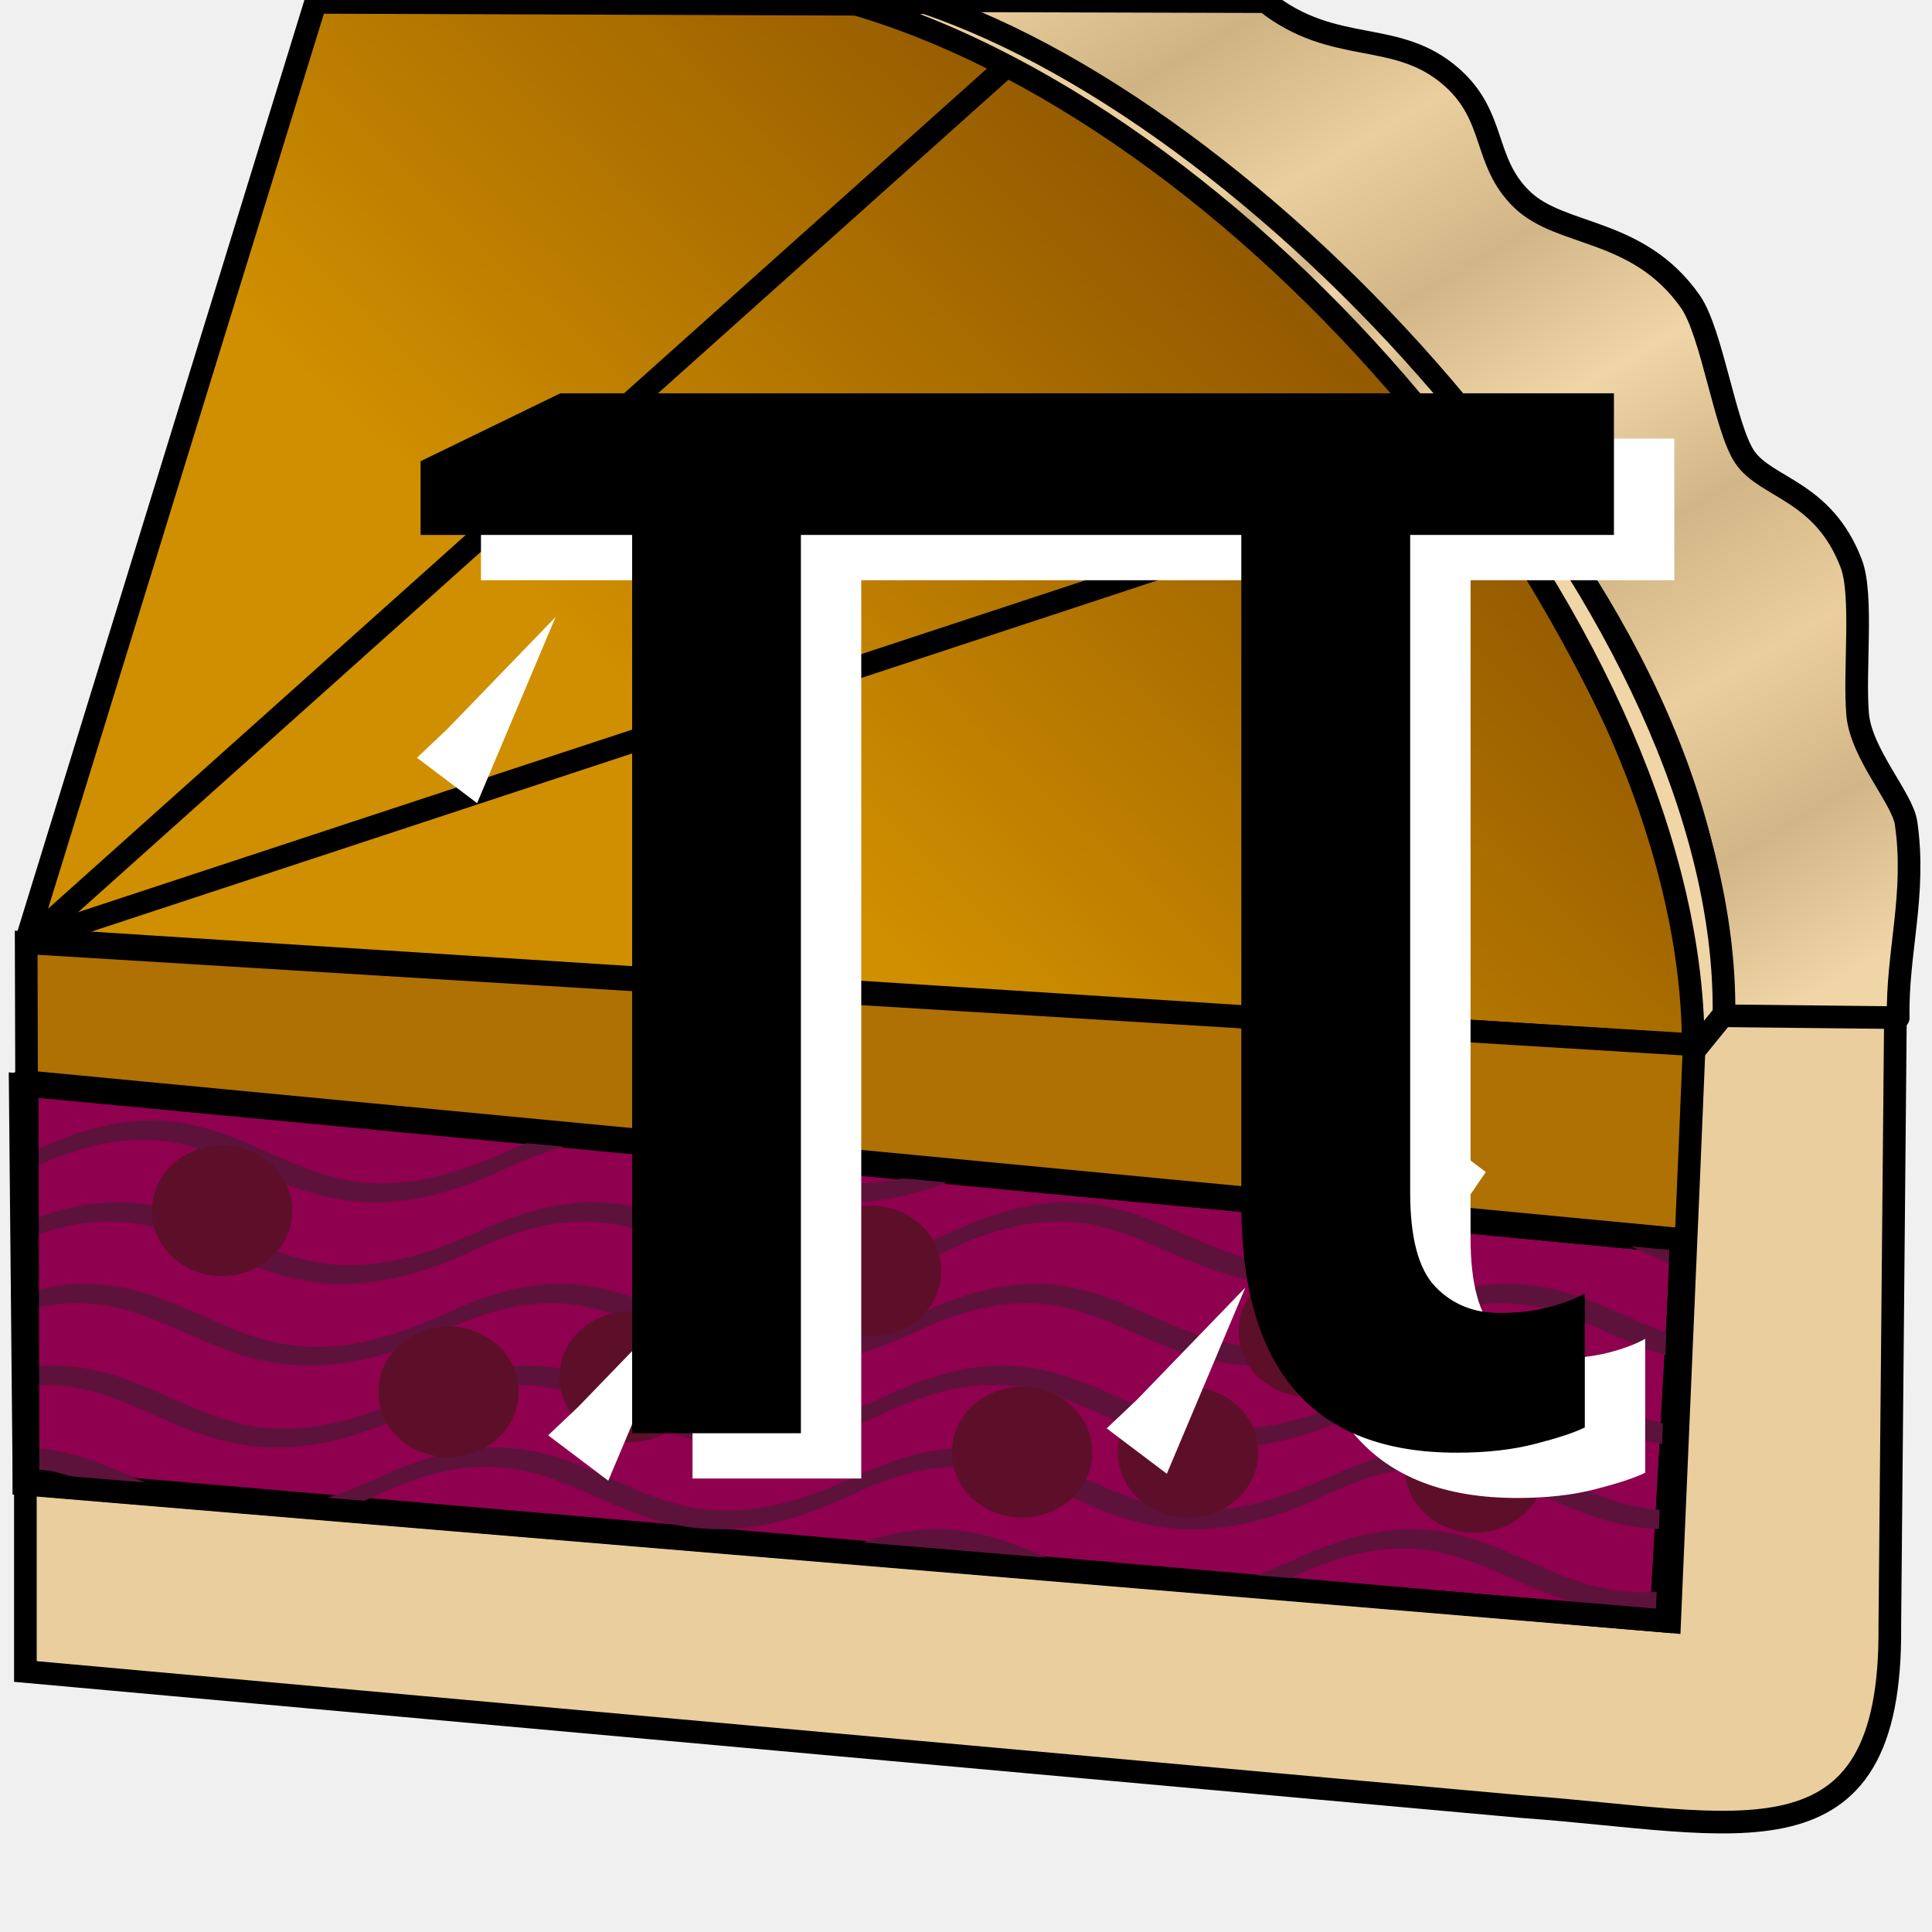
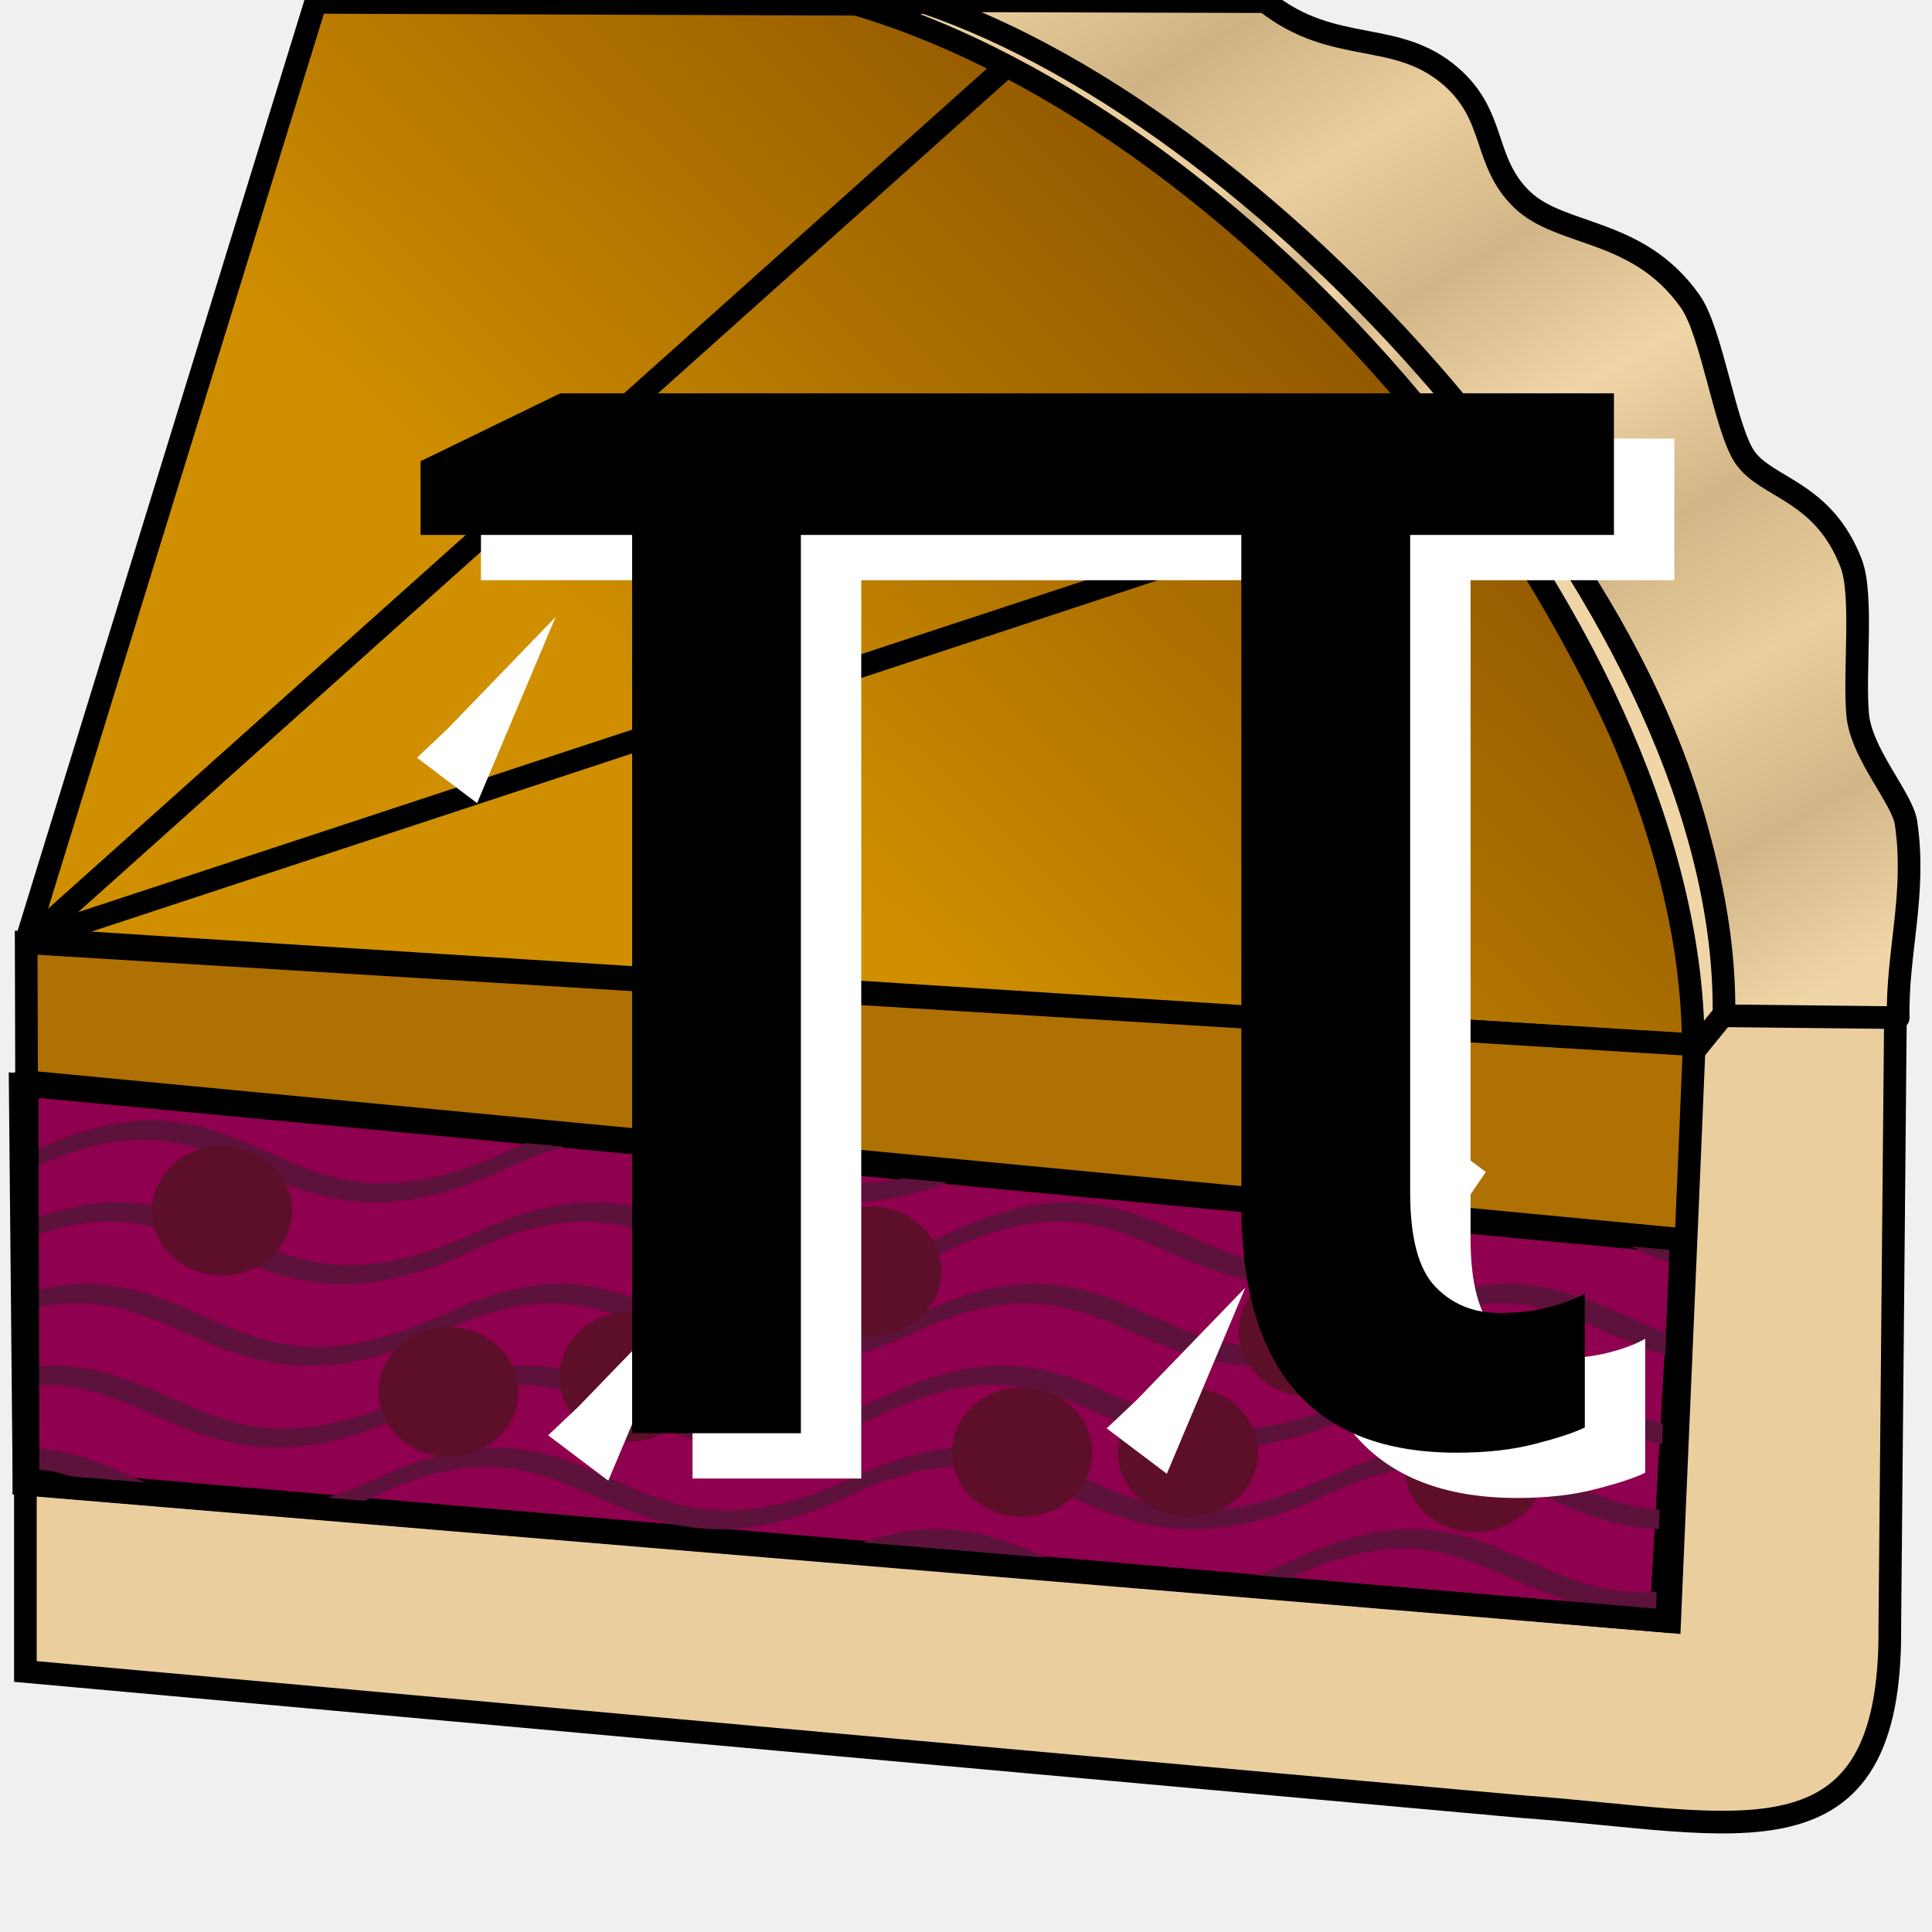
<svg xmlns="http://www.w3.org/2000/svg" xmlns:ns2="http://www.openswatchbook.org/uri/2009/osb" xmlns:xlink="http://www.w3.org/1999/xlink" width="256" height="256" id="svg2" version="1.1">
  <defs id="defs4">
    <pattern xlink:href="#pattern6416" id="pattern6519" patternTransform="matrix(2.089807,0,-0.8324396,2.091248,-368.0913,-8.447575)" />
    <linearGradient id="linearGradient6421" ns2:paint="solid">
      <stop style="stop-color:#8f004f;stop-opacity:1;" offset="0" id="stop6423" />
    </linearGradient>
    <linearGradient id="linearGradient5443">
      <stop style="stop-color:#eace9d;stop-opacity:1;" offset="0" id="stop5445" />
      <stop id="stop3440" offset="0.125" style="stop-color:#cfb382;stop-opacity:1;" />
      <stop id="stop5455" offset="0.25" style="stop-color:#eace9d;stop-opacity:1;" />
      <stop style="stop-color:#d2b687;stop-opacity:1;" offset="0.375" id="stop3442" />
      <stop id="stop5453" offset="0.5" style="stop-color:#f0d5a6;stop-opacity:1;" />
      <stop style="stop-color:#d2b687;stop-opacity:1;" offset="0.625" id="stop3444" />
      <stop style="stop-color:#eace9d;stop-opacity:1;" offset="0.75" id="stop5461" />
      <stop id="stop3446" offset="0.875" style="stop-color:#d2b687;stop-opacity:1;" />
      <stop id="stop5451" offset="1" style="stop-color:#f0d5a6;stop-opacity:1;" />
    </linearGradient>
    <linearGradient id="linearGradient5431">
      <stop style="stop-color:#d08f00;stop-opacity:1;" offset="0" id="stop5433" />
      <stop id="stop5439" offset="1" style="stop-color:#7a4300;stop-opacity:1;" />
    </linearGradient>
    <linearGradient xlink:href="#linearGradient5431" id="linearGradient5437" x1="412.679" y1="437.719" x2="459.515" y2="389.485" gradientUnits="userSpaceOnUse" gradientTransform="matrix(2.089807,0,0,2.091248,-759.7879,-8.446739)" />
    <linearGradient xlink:href="#linearGradient5443" id="linearGradient5449" x1="444.878" y1="373.112" x2="485.714" y2="443.791" gradientUnits="userSpaceOnUse" gradientTransform="matrix(2.089807,0,0,2.091248,-759.7879,-8.446739)" />
    <pattern patternUnits="userSpaceOnUse" width="102.14" height="109" patternTransform="translate(-0.7599997,-3.57)" id="pattern6061">
      <circle transform="matrix(10,0,0,10,0.7599997,3.57)" id="circle5973" r="0.45" cy="0.81" cx="2.567" style="fill:#4c062d;fill-opacity:1;stroke:none" />
      <circle transform="matrix(10,0,0,10,0.7599997,3.57)" id="circle5975" r="0.45" cy="2.33" cx="3.048" style="fill:#4c062d;fill-opacity:1;stroke:none" />
      <circle transform="matrix(10,0,0,10,0.7599997,3.57)" id="circle5977" r="0.45" cy="2.415" cx="4.418" style="fill:#4c062d;fill-opacity:1;stroke:none" />
      <circle transform="matrix(10,0,0,10,0.7599997,3.57)" id="circle5979" r="0.45" cy="3.029" cx="1.844" style="fill:#4c062d;fill-opacity:1;stroke:none" />
      <circle transform="matrix(10,0,0,10,0.7599997,3.57)" id="circle5981" r="0.45" cy="1.363" cx="6.08" style="fill:#4c062d;fill-opacity:1;stroke:none" />
      <circle transform="matrix(10,0,0,10,0.7599997,3.57)" id="circle5983" r="0.45" cy="4.413" cx="5.819" style="fill:#4c062d;fill-opacity:1;stroke:none" />
      <circle transform="matrix(10,0,0,10,0.7599997,3.57)" id="circle5985" r="0.45" cy="4.048" cx="4.305" style="fill:#4c062d;fill-opacity:1;stroke:none" />
      <circle transform="matrix(10,0,0,10,0.7599997,3.57)" id="circle5987" r="0.45" cy="3.045" cx="5.541" style="fill:#4c062d;fill-opacity:1;stroke:none" />
      <circle transform="matrix(10,0,0,10,0.7599997,3.57)" id="circle5989" r="0.45" cy="5.527" cx="4.785" style="fill:#4c062d;fill-opacity:1;stroke:none" />
      <circle transform="matrix(10,0,0,10,0.7599997,3.57)" id="circle5991" r="0.45" cy="5.184" cx="2.667" style="fill:#4c062d;fill-opacity:1;stroke:none" />
      <circle transform="matrix(10,0,0,10,0.7599997,3.57)" id="circle5993" r="0.45" cy="1.448" cx="7.965" style="fill:#4c062d;fill-opacity:1;stroke:none" />
      <circle transform="matrix(10,0,0,10,0.7599997,3.57)" id="circle5995" r="0.45" cy="5.049" cx="7.047" style="fill:#4c062d;fill-opacity:1;stroke:none" />
      <circle transform="matrix(10,0,0,10,0.7599997,3.57)" id="circle5997" r="0.45" cy="0.895" cx="4.34" style="fill:#4c062d;fill-opacity:1;stroke:none" />
      <circle transform="matrix(10,0,0,10,0.7599997,3.57)" id="circle5999" r="0.45" cy="0.34" cx="7.125" style="fill:#4c062d;fill-opacity:1;stroke:none" />
      <circle transform="matrix(10,0,0,10,0.7599997,3.57)" id="circle6001" r="0.45" cy="1.049" cx="9.553" style="fill:#4c062d;fill-opacity:1;stroke:none" />
      <circle transform="matrix(10,0,0,10,0.7599997,3.57)" id="circle6003" r="0.45" cy="2.689" cx="7.006" style="fill:#4c062d;fill-opacity:1;stroke:none" />
      <circle transform="matrix(10,0,0,10,0.7599997,3.57)" id="circle6005" r="0.45" cy="2.689" cx="8.909" style="fill:#4c062d;fill-opacity:1;stroke:none" />
      <circle transform="matrix(10,0,0,10,0.7599997,3.57)" id="circle6007" r="0.45" cy="4.407" cx="9.315" style="fill:#4c062d;fill-opacity:1;stroke:none" />
      <circle transform="matrix(10,0,0,10,0.7599997,3.57)" id="circle6009" r="0.45" cy="3.87" cx="7.82" style="fill:#4c062d;fill-opacity:1;stroke:none" />
      <circle transform="matrix(10,0,0,10,0.7599997,3.57)" id="circle6011" r="0.45" cy="5.948" cx="8.27" style="fill:#4c062d;fill-opacity:1;stroke:none" />
      <circle transform="matrix(10,0,0,10,0.7599997,3.57)" id="circle6013" r="0.45" cy="7.428" cx="7.973" style="fill:#4c062d;fill-opacity:1;stroke:none" />
      <circle transform="matrix(10,0,0,10,0.7599997,3.57)" id="circle6015" r="0.45" cy="8.072" cx="9.342" style="fill:#4c062d;fill-opacity:1;stroke:none" />
      <circle transform="matrix(10,0,0,10,0.7599997,3.57)" id="circle6017" r="0.45" cy="9.315" cx="8.206" style="fill:#4c062d;fill-opacity:1;stroke:none" />
      <circle transform="matrix(10,0,0,10,0.7599997,3.57)" id="circle6019" r="0.45" cy="9.475" cx="9.682" style="fill:#4c062d;fill-opacity:1;stroke:none" />
      <circle transform="matrix(10,0,0,10,0.7599997,3.57)" id="circle6021" r="0.45" cy="6.186" cx="9.688" style="fill:#4c062d;fill-opacity:1;stroke:none" />
      <circle transform="matrix(10,0,0,10,0.7599997,3.57)" id="circle6023" r="0.45" cy="6.296" cx="3.379" style="fill:#4c062d;fill-opacity:1;stroke:none" />
      <circle transform="matrix(10,0,0,10,0.7599997,3.57)" id="circle6025" r="0.45" cy="8.204" cx="2.871" style="fill:#4c062d;fill-opacity:1;stroke:none" />
      <circle transform="matrix(10,0,0,10,0.7599997,3.57)" id="circle6027" r="0.45" cy="8.719" cx="4.59" style="fill:#4c062d;fill-opacity:1;stroke:none" />
      <circle transform="matrix(10,0,0,10,0.7599997,3.57)" id="circle6029" r="0.45" cy="9.671" cx="3.181" style="fill:#4c062d;fill-opacity:1;stroke:none" />
      <circle transform="matrix(10,0,0,10,0.7599997,3.57)" id="circle6031" r="0.45" cy="7.315" cx="5.734" style="fill:#4c062d;fill-opacity:1;stroke:none" />
      <circle transform="matrix(10,0,0,10,0.7599997,3.57)" id="circle6033" r="0.45" cy="6.513" cx="6.707" style="fill:#4c062d;fill-opacity:1;stroke:none" />
      <circle transform="matrix(10,0,0,10,0.7599997,3.57)" id="circle6035" r="0.45" cy="9.67" cx="5.73" style="fill:#4c062d;fill-opacity:1;stroke:none" />
      <circle transform="matrix(10,0,0,10,0.7599997,3.57)" id="circle6037" r="0.45" cy="8.373" cx="6.535" style="fill:#4c062d;fill-opacity:1;stroke:none" />
      <circle transform="matrix(10,0,0,10,0.7599997,3.57)" id="circle6039" r="0.45" cy="7.154" cx="4.37" style="fill:#4c062d;fill-opacity:1;stroke:none" />
      <circle transform="matrix(10,0,0,10,0.7599997,3.57)" id="circle6041" r="0.45" cy="7.25" cx="0.622" style="fill:#4c062d;fill-opacity:1;stroke:none" />
      <circle transform="matrix(10,0,0,10,0.7599997,3.57)" id="circle6043" r="0.45" cy="5.679" cx="0.831" style="fill:#4c062d;fill-opacity:1;stroke:none" />
      <circle transform="matrix(10,0,0,10,0.7599997,3.57)" id="circle6045" r="0.45" cy="8.519" cx="1.257" style="fill:#4c062d;fill-opacity:1;stroke:none" />
      <circle transform="matrix(10,0,0,10,0.7599997,3.57)" id="circle6047" r="0.45" cy="6.877" cx="1.989" style="fill:#4c062d;fill-opacity:1;stroke:none" />
      <circle transform="matrix(10,0,0,10,0.7599997,3.57)" id="circle6049" r="0.45" cy="3.181" cx="0.374" style="fill:#4c062d;fill-opacity:1;stroke:none" />
      <circle transform="matrix(10,0,0,10,0.7599997,3.57)" id="circle6051" r="0.45" cy="1.664" cx="1.166" style="fill:#4c062d;fill-opacity:1;stroke:none" />
      <circle transform="matrix(10,0,0,10,0.7599997,3.57)" id="circle6053" r="0.45" cy="0.093" cx="1.151" style="fill:#4c062d;fill-opacity:1;stroke:none" />
      <circle transform="matrix(10,0,0,10,0.7599997,3.57)" id="circle6055" r="0.45" cy="10.093" cx="1.151" style="fill:#4c062d;fill-opacity:1;stroke:none" />
      <circle transform="matrix(10,0,0,10,0.7599997,3.57)" id="circle6057" r="0.45" cy="4.451" cx="1.302" style="fill:#4c062d;fill-opacity:1;stroke:none" />
      <circle transform="matrix(10,0,0,10,0.7599997,3.57)" id="circle6059" r="0.45" cy="3.763" cx="3.047" style="fill:#4c062d;fill-opacity:1;stroke:none" />
    </pattern>
    <pattern patternUnits="userSpaceOnUse" width="30.076" height="5.18" patternTransform="translate(-0.01,-4.0260977e-4)" id="pattern6416">
      <path id="path6414" d="m 7.607,0.061 c -2.518,-0.248 -4.941,0.241 -7.607,1.727 l 0,1.273 c 2.783,-1.63 5.183,-2.009 7.482,-1.781 2.298,0.228 4.497,1.081 6.781,1.938 4.567,1.713 9.551,3.458 15.813,-0.157 l -0.004,-1.273 c -6.44,3.709 -10.816,1.982 -15.371,0.273 -2.278,-0.854 -4.576,-1.75 -7.094,-2 z" style="fill:#5c123a;fill-opacity:1;stroke:none" />
    </pattern>
    <linearGradient xlink:href="#linearGradient6421" id="linearGradient6425" x1="364.349" y1="470.565" x2="470.73" y2="470.565" gradientUnits="userSpaceOnUse" gradientTransform="matrix(2.089807,0,0,2.091248,-759.7879,-8.446739)" />
    <linearGradient xlink:href="#linearGradient5443" id="linearGradient6523" gradientUnits="userSpaceOnUse" x1="468.158" y1="369.954" x2="481.488" y2="383.275" gradientTransform="matrix(2.089807,0,0,2.091248,-759.7879,-8.446739)" />
    <pattern xlink:href="#pattern6416-9" id="pattern6519-2" patternTransform="matrix(2.089807,0,-0.8324396,2.091248,-607.7257,-8.367125)" />
    <pattern patternUnits="userSpaceOnUse" width="30.076" height="5.18" patternTransform="translate(-0.01,-4.0260977e-4)" id="pattern6416-9">
      <path id="path6414-9" d="m 7.607,0.061 c -2.518,-0.248 -4.941,0.241 -7.607,1.727 l 0,1.273 c 2.783,-1.63 5.183,-2.009 7.482,-1.781 2.298,0.228 4.497,1.081 6.781,1.938 4.567,1.713 9.551,3.458 15.813,-0.157 l -0.004,-1.273 c -6.44,3.709 -10.816,1.982 -15.371,0.273 -2.278,-0.854 -4.576,-1.75 -7.094,-2 z" style="fill:#5c123a;fill-opacity:1;stroke:none" />
    </pattern>
    <linearGradient xlink:href="#linearGradient6421-0" id="linearGradient6425-6" x1="364.349" y1="470.565" x2="470.73" y2="470.565" gradientUnits="userSpaceOnUse" gradientTransform="matrix(2.089807,0,0,2.091248,-760.9645,-865.2777)" />
    <linearGradient id="linearGradient6421-0" ns2:paint="solid">
      <stop style="stop-color:#8f004f;stop-opacity:1;" offset="0" id="stop6423-2" />
    </linearGradient>
    <linearGradient xlink:href="#linearGradient6421-0" id="linearGradient3570" gradientUnits="userSpaceOnUse" gradientTransform="matrix(2.089807,0,0,2.091248,-999.4222,-8.366285)" x1="364.349" y1="470.565" x2="470.73" y2="470.565" />
  </defs>
  <g id="layer1" transform="translate(0,-796.3622)">
    <path style="fill:url(#linearGradient5437);fill-opacity:1;stroke:#000000;stroke-width:3;stroke-linecap:butt;stroke-linejoin:round;stroke-opacity:1;stroke-miterlimit:4;stroke-dasharray:none" d="m 3.573,920.763 38.237,-124.087 72.039,0.248 c 66.248,17.38 112.135,102.592 112.741,138.083 z" id="path3050" />
    <path style="fill:#af7004;fill-opacity:1;stroke:#000000;stroke-width:3;stroke-linecap:butt;stroke-linejoin:miter;stroke-opacity:1;stroke-miterlimit:4;stroke-dasharray:none" d="M 3.521,939.699 224.558,960.765 225.061,934.834 3.468,921.277 z" id="path3052" />
    <path style="fill:url(#linearGradient6425);fill-opacity:1;stroke:#000000;stroke-width:3;stroke-linecap:butt;stroke-linejoin:miter;stroke-opacity:1;stroke-miterlimit:4;stroke-dasharray:none" d="m 2.677,940.105 0.503,52.911 216.9,18.123 2.823,-50.143 z" id="path3054" />
    <path style="fill:#eace9d;fill-opacity:1;stroke:#000000;stroke-width:3;stroke-linecap:butt;stroke-linejoin:miter;stroke-opacity:1;stroke-miterlimit:4;stroke-dasharray:none" d="m 3.365,992.45 0,25.394 198.532,17.925 c 28.21,2.015 48.824,9.055 48.513,-23.9 l 0.746,-81.036 -26.496,0 -0.856,20.522 -2.568,59.885 z" id="path3056" />
    <path style="fill:url(#linearGradient5449);fill-opacity:1;stroke:#000000;stroke-width:3;stroke-linecap:butt;stroke-linejoin:round;stroke-opacity:1;stroke-miterlimit:4;stroke-dasharray:none" d="m 251.529,931.206 c -0.204,-8.511 2.421,-16.374 1.031,-25.809 -0.481,-3.264 -5.95,-9.158 -6.409,-14.349 -0.507,-5.738 0.743,-15.833 -0.849,-20.006 -3.721,-9.753 -11.289,-9.941 -14.118,-14.121 -2.607,-3.854 -4.339,-16.53 -7.211,-20.614 -6.93,-9.852 -17.13,-8.488 -22.319,-13.528 -5.19,-5.04 -3.342,-10.902 -9.264,-16.164 -7.332,-6.515 -15.556,-2.768 -24.705,-10.034 l -45.273,-0.129 c 44.288,20.682 107.346,77.651 105.485,134.5 z" id="path3058" />
    <path id="path6199" d="m 3.369,940.083 -0.189,52.933 216.9,18.123 2.823,-50.143 z" style="fill:none;stroke:#000000;stroke-width:3;stroke-linecap:butt;stroke-linejoin:miter;stroke-opacity:1;stroke-miterlimit:4;stroke-dasharray:none" />
    <path id="path6427" d="m 3.603,940.15 0.116,52.866 217.149,18.123 1.884,-50.516 z" style="fill:url(#pattern6519);fill-opacity:1;stroke:#000000;stroke-width:3;stroke-linecap:butt;stroke-linejoin:miter;stroke-opacity:1;stroke-miterlimit:4;stroke-dasharray:none" />
    <path id="path6521" d="m 113.318,796.881 c 53.629,15.754 111.555,84.917 111.044,138.871 l 4.074,-5.009 C 229.008,878.195 168.953,812.419 122.624,796.717 z" style="fill:url(#linearGradient6523);fill-opacity:1;stroke:#000000;stroke-width:3;stroke-linecap:butt;stroke-linejoin:round;stroke-opacity:1;stroke-miterlimit:4;stroke-dasharray:none" />
    <path style="fill:none;stroke:#000000;stroke-width:3;stroke-linecap:butt;stroke-linejoin:miter;stroke-opacity:1;stroke-miterlimit:4;stroke-dasharray:none" d="M 133.165,805.324 4.464,920.487" id="path6609" />
    <path style="fill:none;stroke:#000000;stroke-width:3;stroke-linecap:butt;stroke-linejoin:miter;stroke-opacity:1;stroke-miterlimit:4;stroke-dasharray:none" d="M 193.901,858.331 4.944,920.588" id="path6611" />
-     <path style="fill:#5d0f2a;fill-opacity:1;stroke:none" id="path3452" d="m 50.714,172.429 a 9.286,8.571 0 1 1 -18.571,0 9.286,8.571 0 1 1 18.571,0 z" transform="translate(-12,784.3622)" />
-     <path transform="translate(18,808.3622)" d="m 50.714,172.429 a 9.286,8.571 0 1 1 -18.571,0 9.286,8.571 0 1 1 18.571,0 z" id="path4222" style="fill:#5d0f2a;fill-opacity:1;stroke:none" />
-     <path style="fill:#5d0f2a;fill-opacity:1;stroke:none" id="path4224" d="m 50.714,172.429 a 9.286,8.571 0 1 1 -18.571,0 9.286,8.571 0 1 1 18.571,0 z" transform="translate(42,806.3622)" />
-     <path transform="translate(74,792.3622)" d="m 50.714,172.429 a 9.286,8.571 0 1 1 -18.571,0 9.286,8.571 0 1 1 18.571,0 z" id="path4226" style="fill:#5d0f2a;fill-opacity:1;stroke:none" />
-     <path style="fill:#5d0f2a;fill-opacity:1;stroke:none" id="path4228" d="m 50.714,172.429 a 9.286,8.571 0 1 1 -18.571,0 9.286,8.571 0 1 1 18.571,0 z" transform="translate(94,816.3622)" />
-     <path transform="translate(116,816.3622)" d="m 50.714,172.429 a 9.286,8.571 0 1 1 -18.571,0 9.286,8.571 0 1 1 18.571,0 z" id="path4230" style="fill:#5d0f2a;fill-opacity:1;stroke:none" />
-     <path style="fill:#5d0f2a;fill-opacity:1;stroke:none" id="path4232" d="m 50.714,172.429 a 9.286,8.571 0 1 1 -18.571,0 9.286,8.571 0 1 1 18.571,0 z" transform="translate(132,800.3622)" />
-     <path transform="translate(154,818.3622)" d="m 50.714,172.429 a 9.286,8.571 0 1 1 -18.571,0 9.286,8.571 0 1 1 18.571,0 z" id="path4234" style="fill:#5d0f2a;fill-opacity:1;stroke:none" />
+     <path style="fill:#5d0f2a;fill-opacity:1;stroke:none" id="path3452" d="m 50.714,172.429 c 0,4.734 -4.157,8.571 -9.286,8.571 -5.128,0 -9.286,-3.838 -9.286,-8.571 0,-4.734 4.157,-8.571 9.286,-8.571 5.128,0 9.286,3.838 9.286,8.571 z" transform="translate(-12,784.3622)" />
+     <path transform="translate(18,808.3622)" d="m 50.714,172.429 c 0,4.734 -4.157,8.571 -9.286,8.571 -5.128,0 -9.286,-3.838 -9.286,-8.571 0,-4.734 4.157,-8.571 9.286,-8.571 5.128,0 9.286,3.838 9.286,8.571 z" id="path4222" style="fill:#5d0f2a;fill-opacity:1;stroke:none" />
+     <path style="fill:#5d0f2a;fill-opacity:1;stroke:none" id="path4224" d="m 50.714,172.429 c 0,4.734 -4.157,8.571 -9.286,8.571 -5.128,0 -9.286,-3.838 -9.286,-8.571 0,-4.734 4.157,-8.571 9.286,-8.571 5.128,0 9.286,3.838 9.286,8.571 z" transform="translate(42,806.3622)" />
+     <path transform="translate(74,792.3622)" d="m 50.714,172.429 c 0,4.734 -4.157,8.571 -9.286,8.571 -5.128,0 -9.286,-3.838 -9.286,-8.571 0,-4.734 4.157,-8.571 9.286,-8.571 5.128,0 9.286,3.838 9.286,8.571 z" id="path4226" style="fill:#5d0f2a;fill-opacity:1;stroke:none" />
+     <path style="fill:#5d0f2a;fill-opacity:1;stroke:none" id="path4228" d="m 50.714,172.429 c 0,4.734 -4.157,8.571 -9.286,8.571 -5.128,0 -9.286,-3.838 -9.286,-8.571 0,-4.734 4.157,-8.571 9.286,-8.571 5.128,0 9.286,3.838 9.286,8.571 z" transform="translate(94,816.3622)" />
+     <path transform="translate(116,816.3622)" d="m 50.714,172.429 c 0,4.734 -4.157,8.571 -9.286,8.571 -5.128,0 -9.286,-3.838 -9.286,-8.571 0,-4.734 4.157,-8.571 9.286,-8.571 5.128,0 9.286,3.838 9.286,8.571 z" id="path4230" style="fill:#5d0f2a;fill-opacity:1;stroke:none" />
+     <path style="fill:#5d0f2a;fill-opacity:1;stroke:none" id="path4232" d="m 50.714,172.429 c 0,4.734 -4.157,8.571 -9.286,8.571 -5.128,0 -9.286,-3.838 -9.286,-8.571 0,-4.734 4.157,-8.571 9.286,-8.571 5.128,0 9.286,3.838 9.286,8.571 z" transform="translate(132,800.3622)" />
+     <path transform="translate(154,818.3622)" d="m 50.714,172.429 c 0,4.734 -4.157,8.571 -9.286,8.571 -5.128,0 -9.286,-3.838 -9.286,-8.571 0,-4.734 4.157,-8.571 9.286,-8.571 5.128,0 9.286,3.838 9.286,8.571 z" id="path4234" style="fill:#5d0f2a;fill-opacity:1;stroke:none" />
    <text xml:space="preserve" style="font-size:51.417px;font-style:normal;font-variant:normal;font-weight:normal;font-stretch:normal;line-height:125%;letter-spacing:0px;word-spacing:0px;fill:#ffffff;fill-opacity:1;stroke:none;font-family:Symbol;-inkscape-font-specification:Symbol" x="60.652" y="992.272" id="text5241">
      <tspan id="tspan5243" x="60.652" y="992.272" style="font-size:257.087px;font-style:normal;font-variant:normal;font-weight:normal;font-stretch:normal;fill:#ffffff;fill-opacity:1;font-family:Symbol;-inkscape-font-specification:Symbol">π</tspan>
    </text>
    <path style="fill:#ffffff;fill-opacity:1;stroke:none" d="m 55.25,100.406 7.969,6.016 L 73.625,81.75 59.25,96.625 z" id="path3572" transform="translate(0,796.3622)" />
    <path id="path4344" d="m 187.094,857.768 7.969,6.016 -11.719,17.703 z" style="fill:#ffffff;fill-opacity:1;stroke:none" />
    <path style="fill:#ffffff;fill-opacity:1;stroke:none" d="m 188.906,945.643 7.969,6.016 -15.969,23.453 z" id="path4346" />
    <path id="path4348" d="m 146.641,985.628 7.969,6.016 10.406,-24.672 -14.375,14.875 z" style="fill:#ffffff;fill-opacity:1;stroke:none" />
    <path id="path4350" d="m 72.631,986.547 7.969,6.016 10.406,-24.672 -14.375,14.875 z" style="fill:#ffffff;fill-opacity:1;stroke:none" />
    <text xml:space="preserve" style="font-size:51.417px;font-style:normal;font-variant:normal;font-weight:normal;font-stretch:normal;line-height:125%;letter-spacing:0px;word-spacing:0px;fill:#000000;fill-opacity:1;stroke:none;font-family:Symbol;-inkscape-font-specification:Symbol" x="52.652" y="986.272" id="text3082">
      <tspan id="tspan3084" x="52.652" y="986.272" style="font-size:257.087px;font-style:normal;font-variant:normal;font-weight:normal;font-stretch:normal;font-family:Symbol;-inkscape-font-specification:Symbol">π</tspan>
    </text>
  </g>
</svg>
